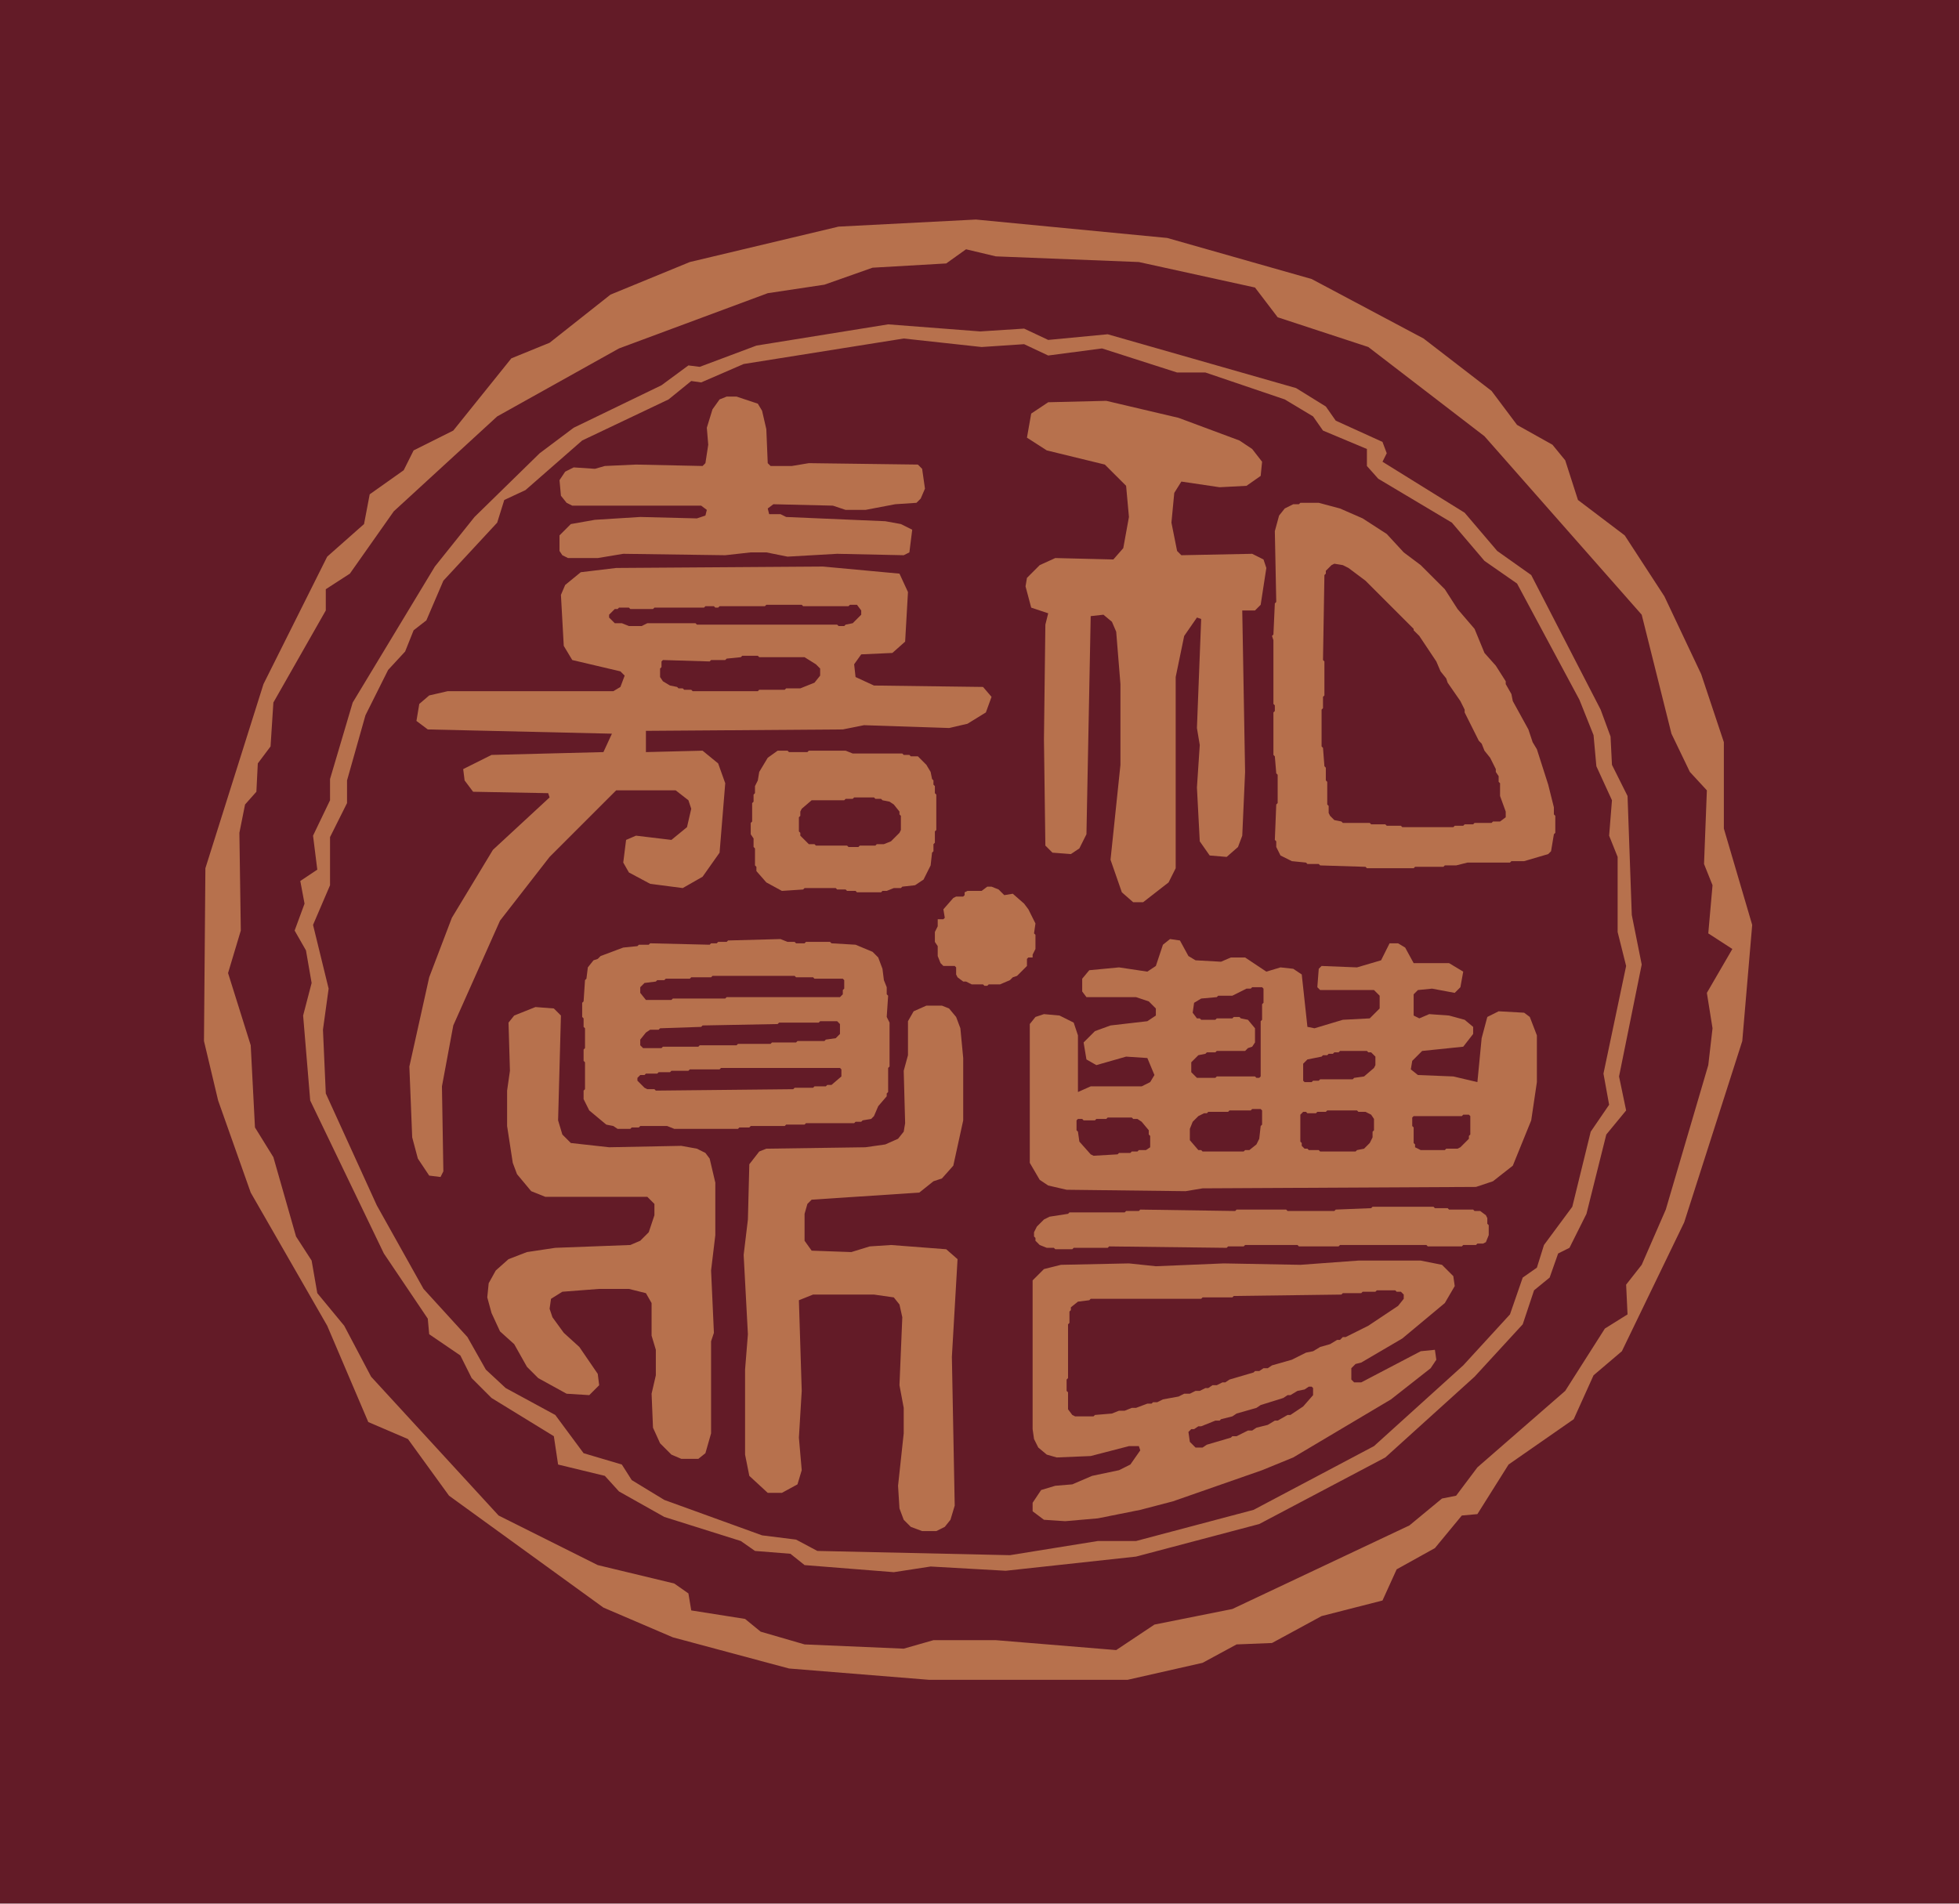
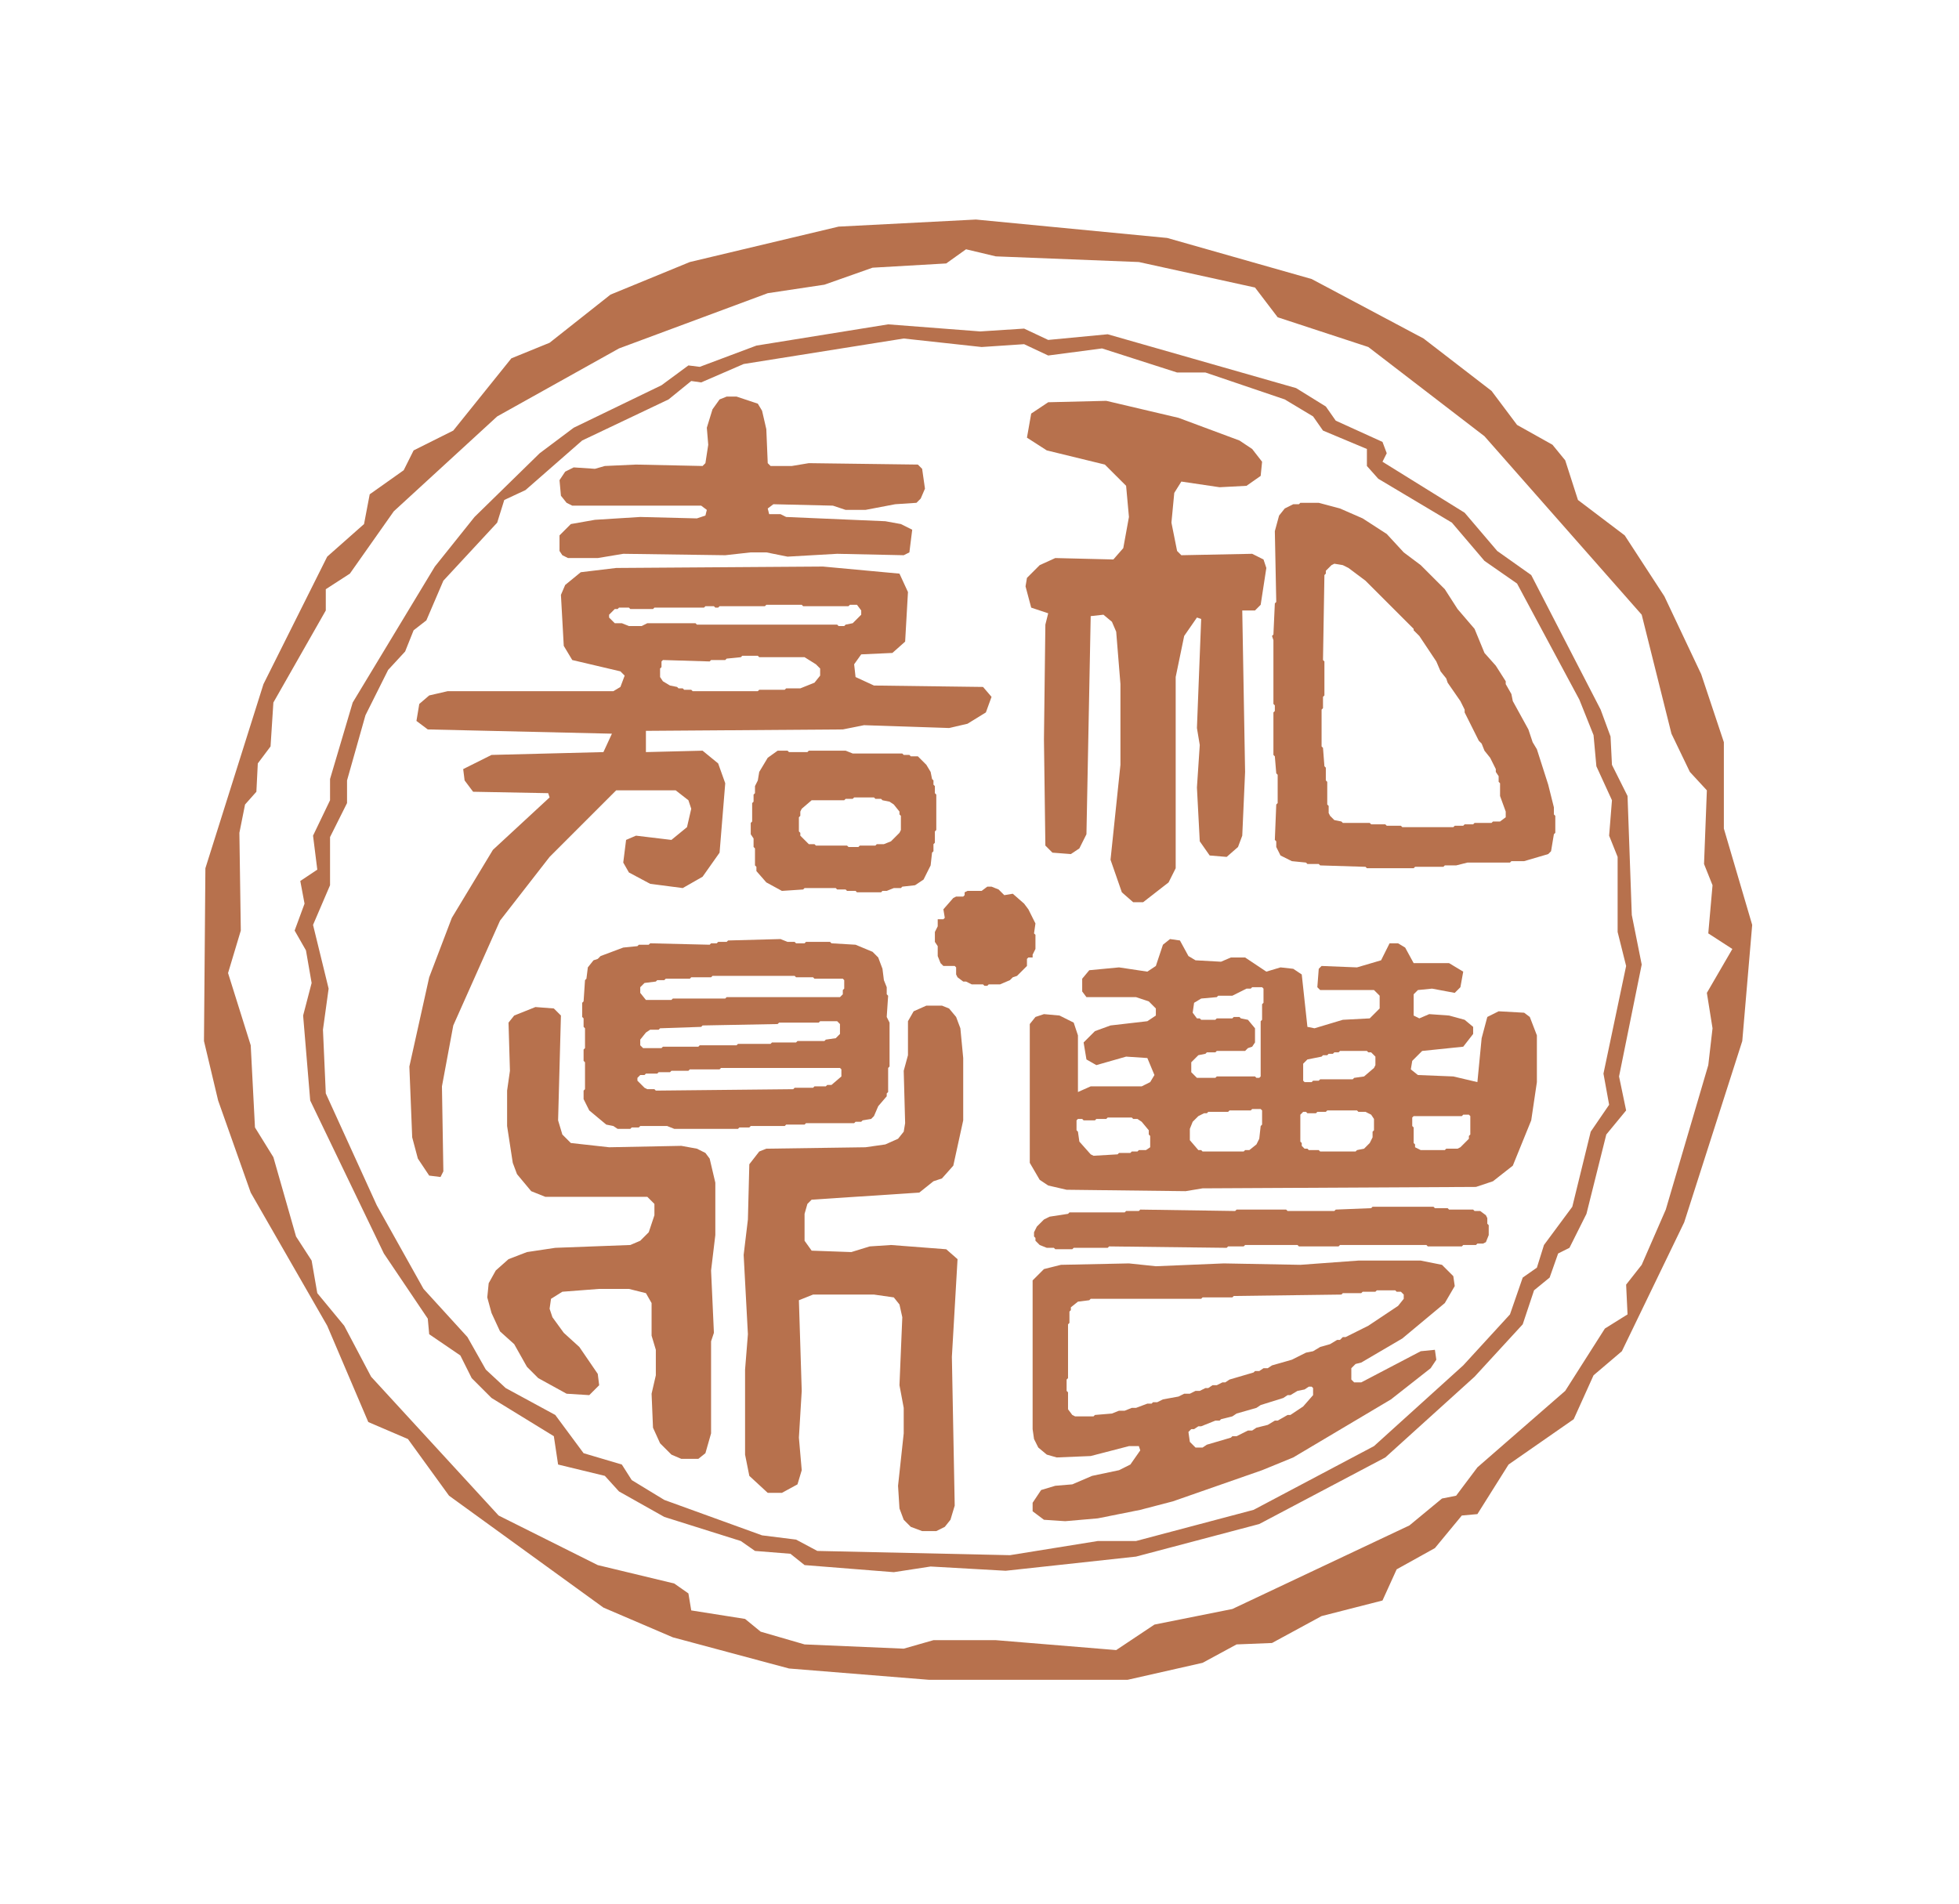
<svg xmlns="http://www.w3.org/2000/svg" width="1383" height="1344" viewBox="0 0 1383 1344">
-   <rect width="100%" height="100%" fill="#631b27" />
  <path d="M 1026 901 L 1018 893 L 1003 890 L 959 890 L 918 893 L 864 892 L 816 894 L 797 892 L 749 893 L 737 896 L 729 904 L 729 1009 L 730 1016 L 733 1022 L 739 1027 L 746 1029 L 770 1028 L 797 1021 L 804 1021 L 805 1024 L 798 1034 L 790 1038 L 771 1042 L 757 1048 L 745 1049 L 735 1052 L 729 1061 L 729 1067 L 737 1073 L 752 1074 L 775 1072 L 805 1066 L 828 1060 L 891 1038 L 913 1029 L 982 988 L 1010 966 L 1014 960 L 1013 953 L 1003 954 L 961 976 L 956 976 L 954 974 L 954 966 L 957 963 L 961 962 L 990 945 L 1020 920 L 1027 908 Z M 927 980 L 927 985 L 920 993 L 911 999 L 909 999 L 902 1003 L 900 1003 L 895 1006 L 887 1008 L 884 1010 L 881 1010 L 873 1014 L 870 1014 L 869 1015 L 852 1020 L 849 1022 L 844 1022 L 840 1018 L 839 1011 L 841 1009 L 843 1009 L 846 1007 L 848 1007 L 858 1003 L 861 1003 L 862 1002 L 870 1000 L 873 998 L 887 994 L 890 992 L 906 987 L 909 985 L 911 985 L 916 982 L 921 981 L 924 979 L 926 979 Z M 991 914 L 991 917 L 987 922 L 966 936 L 950 944 L 948 944 L 946 946 L 944 946 L 939 949 L 932 951 L 927 954 L 922 955 L 912 960 L 898 964 L 895 966 L 892 966 L 889 968 L 886 968 L 885 969 L 868 974 L 865 976 L 863 976 L 859 978 L 856 978 L 853 980 L 851 980 L 847 982 L 844 982 L 840 984 L 836 984 L 832 986 L 821 988 L 817 990 L 814 990 L 813 991 L 810 991 L 802 994 L 799 994 L 794 996 L 790 996 L 785 998 L 773 999 L 772 1000 L 759 1000 L 757 999 L 754 995 L 754 983 L 753 982 L 753 974 L 754 973 L 754 935 L 755 934 L 755 926 L 756 925 L 756 923 L 761 919 L 769 918 L 770 917 L 848 917 L 849 916 L 870 916 L 871 915 L 947 914 L 948 913 L 961 913 L 962 912 L 971 912 L 972 911 L 985 911 L 986 912 L 989 912 Z M 1051 865 L 1050 864 L 1050 860 L 1049 858 L 1045 855 L 1041 855 L 1040 854 L 1023 854 L 1022 853 L 1013 853 L 1012 852 L 969 852 L 968 853 L 943 854 L 942 855 L 909 855 L 908 854 L 873 854 L 872 855 L 805 854 L 804 855 L 795 855 L 794 856 L 755 856 L 754 857 L 741 859 L 737 861 L 732 866 L 730 870 L 730 873 L 731 874 L 731 876 L 734 879 L 739 881 L 744 881 L 745 882 L 757 882 L 758 881 L 782 881 L 783 880 L 866 881 L 867 880 L 878 880 L 879 879 L 916 879 L 917 880 L 945 880 L 946 879 L 1007 879 L 1008 880 L 1032 880 L 1033 879 L 1042 879 L 1043 878 L 1047 878 L 1049 877 L 1051 872 Z M 363 717 L 359 722 L 360 756 L 358 770 L 358 795 L 362 821 L 365 829 L 375 841 L 385 845 L 457 845 L 462 850 L 462 858 L 458 870 L 452 876 L 445 879 L 392 881 L 372 884 L 359 889 L 350 897 L 345 906 L 344 916 L 347 927 L 353 940 L 363 949 L 372 965 L 380 973 L 400 984 L 416 985 L 423 978 L 422 970 L 409 951 L 398 941 L 390 930 L 388 924 L 389 917 L 397 912 L 423 910 L 444 910 L 456 913 L 460 920 L 460 943 L 463 953 L 463 971 L 460 984 L 461 1008 L 466 1019 L 474 1027 L 481 1030 L 493 1030 L 498 1026 L 502 1012 L 502 947 L 504 941 L 502 897 L 505 872 L 505 835 L 501 818 L 498 814 L 492 811 L 481 809 L 430 810 L 403 807 L 397 801 L 394 791 L 396 717 L 391 712 L 378 711 Z M 654 710 L 645 714 L 641 721 L 641 745 L 638 756 L 639 793 L 638 799 L 634 804 L 625 808 L 611 810 L 541 811 L 536 813 L 529 822 L 528 861 L 525 886 L 528 942 L 526 967 L 526 1027 L 529 1042 L 542 1054 L 552 1054 L 563 1048 L 566 1038 L 564 1015 L 566 982 L 564 918 L 574 914 L 617 914 L 631 916 L 635 921 L 637 930 L 635 978 L 638 994 L 638 1012 L 634 1049 L 635 1065 L 638 1073 L 643 1078 L 651 1081 L 661 1081 L 667 1078 L 671 1073 L 674 1063 L 672 958 L 676 889 L 668 882 L 629 879 L 614 880 L 601 884 L 573 883 L 568 876 L 568 857 L 570 850 L 573 847 L 649 842 L 659 834 L 665 832 L 673 823 L 680 791 L 680 747 L 678 726 L 675 718 L 670 712 L 665 710 Z M 727 723 L 727 821 L 734 833 L 740 837 L 753 840 L 837 841 L 849 839 L 1042 838 L 1054 834 L 1068 823 L 1081 791 L 1085 764 L 1085 731 L 1080 718 L 1076 715 L 1058 714 L 1050 718 L 1046 733 L 1043 764 L 1026 760 L 1001 759 L 996 755 L 997 749 L 1004 742 L 1033 739 L 1040 730 L 1040 725 L 1034 720 L 1023 717 L 1009 716 L 1002 719 L 998 717 L 998 702 L 1001 699 L 1011 698 L 1027 701 L 1031 697 L 1033 686 L 1023 680 L 998 680 L 992 669 L 987 666 L 981 666 L 975 678 L 958 683 L 933 682 L 931 684 L 930 697 L 932 699 L 970 699 L 974 703 L 974 712 L 967 719 L 948 720 L 928 726 L 923 725 L 919 688 L 913 684 L 904 683 L 894 686 L 879 676 L 869 676 L 862 679 L 844 678 L 839 675 L 833 664 L 826 663 L 821 667 L 816 682 L 810 686 L 790 683 L 769 685 L 764 691 L 764 700 L 767 704 L 802 704 L 811 707 L 816 712 L 816 717 L 810 721 L 784 724 L 773 728 L 765 736 L 767 748 L 774 752 L 795 746 L 810 747 L 815 759 L 812 764 L 806 767 L 770 767 L 761 771 L 761 731 L 758 722 L 748 717 L 737 716 L 731 718 Z M 760 791 L 761 790 L 764 790 L 765 791 L 773 791 L 774 790 L 781 790 L 782 789 L 799 789 L 800 790 L 803 790 L 806 792 L 811 798 L 811 801 L 812 802 L 812 810 L 809 812 L 804 812 L 803 813 L 799 813 L 798 814 L 790 814 L 789 815 L 772 816 L 770 815 L 762 806 L 761 799 L 760 798 Z M 1038 788 L 1038 801 L 1037 802 L 1037 804 L 1031 810 L 1029 811 L 1021 811 L 1020 812 L 1003 812 L 999 810 L 999 808 L 998 807 L 998 796 L 997 795 L 997 789 L 998 788 L 1032 788 L 1033 787 L 1037 787 Z M 918 787 L 920 785 L 922 785 L 923 786 L 929 786 L 930 785 L 936 785 L 937 784 L 958 784 L 959 785 L 964 785 L 968 787 L 970 790 L 970 798 L 969 799 L 969 803 L 967 807 L 963 811 L 958 812 L 957 813 L 932 813 L 931 812 L 924 812 L 923 811 L 921 811 L 919 809 L 919 807 L 918 806 Z M 891 784 L 891 794 L 890 795 L 889 804 L 887 808 L 882 812 L 879 812 L 878 813 L 849 813 L 848 812 L 846 812 L 840 805 L 840 797 L 842 792 L 846 788 L 850 786 L 852 786 L 853 785 L 867 785 L 868 784 L 883 784 L 884 783 L 890 783 Z M 971 746 L 971 752 L 970 754 L 963 760 L 956 761 L 955 762 L 932 762 L 931 763 L 927 763 L 926 764 L 921 764 L 920 763 L 920 751 L 923 748 L 933 746 L 934 745 L 937 745 L 938 744 L 941 744 L 942 743 L 945 743 L 946 742 L 965 742 L 966 743 L 968 743 Z M 891 697 L 892 698 L 892 708 L 891 709 L 891 720 L 890 721 L 890 760 L 889 761 L 887 761 L 886 760 L 859 760 L 858 761 L 845 761 L 841 757 L 841 750 L 846 745 L 851 744 L 852 743 L 858 743 L 859 742 L 879 742 L 881 740 L 884 739 L 886 736 L 886 726 L 881 720 L 876 719 L 875 718 L 871 718 L 870 719 L 859 719 L 858 720 L 848 720 L 847 719 L 845 719 L 842 715 L 843 708 L 848 705 L 859 704 L 860 703 L 870 703 L 880 698 L 883 698 L 884 697 Z M 620 676 L 616 672 L 604 667 L 587 666 L 586 665 L 569 665 L 568 666 L 562 666 L 561 665 L 556 665 L 551 663 L 514 664 L 513 665 L 507 665 L 506 666 L 502 666 L 501 667 L 459 666 L 458 667 L 451 667 L 450 668 L 440 669 L 424 675 L 422 677 L 419 678 L 415 683 L 414 691 L 413 692 L 412 707 L 411 708 L 411 718 L 412 719 L 412 725 L 413 726 L 413 740 L 412 741 L 412 749 L 413 750 L 413 769 L 412 770 L 412 776 L 416 784 L 428 794 L 433 795 L 436 797 L 445 797 L 446 796 L 451 796 L 452 795 L 471 795 L 476 797 L 521 797 L 522 796 L 529 796 L 530 795 L 554 795 L 555 794 L 568 794 L 569 793 L 603 793 L 604 792 L 608 792 L 609 791 L 615 790 L 617 788 L 620 781 L 626 774 L 626 772 L 627 771 L 627 754 L 628 753 L 628 722 L 626 718 L 627 703 L 626 702 L 626 697 L 624 692 L 623 684 Z M 450 763 L 450 761 L 452 759 L 455 759 L 456 758 L 464 758 L 465 757 L 473 757 L 474 756 L 486 756 L 487 755 L 508 755 L 509 754 L 593 754 L 594 755 L 594 760 L 587 766 L 584 766 L 583 767 L 575 767 L 574 768 L 561 768 L 560 769 L 463 770 L 462 769 L 457 769 L 455 768 Z M 593 723 L 593 730 L 590 733 L 583 734 L 582 735 L 563 735 L 562 736 L 545 736 L 544 737 L 521 737 L 520 738 L 494 738 L 493 739 L 468 739 L 467 740 L 454 740 L 452 738 L 452 734 L 456 729 L 459 727 L 465 727 L 466 726 L 495 725 L 496 724 L 549 723 L 550 722 L 578 722 L 579 721 L 591 721 Z M 452 701 L 452 697 L 455 694 L 463 693 L 464 692 L 469 692 L 470 691 L 487 691 L 488 690 L 502 690 L 503 689 L 561 689 L 562 690 L 574 690 L 575 691 L 595 691 L 596 692 L 596 698 L 595 699 L 595 702 L 593 704 L 513 704 L 512 705 L 475 705 L 474 706 L 456 706 Z M 700 626 L 697 626 L 693 629 L 683 629 L 681 630 L 681 632 L 680 633 L 675 633 L 673 634 L 666 642 L 667 648 L 666 649 L 662 649 L 662 654 L 660 658 L 660 665 L 662 668 L 662 675 L 664 680 L 666 682 L 674 682 L 675 683 L 675 688 L 676 690 L 680 693 L 682 693 L 686 695 L 694 695 L 695 696 L 697 696 L 698 695 L 706 695 L 713 692 L 715 690 L 718 689 L 725 682 L 725 677 L 726 676 L 729 676 L 729 674 L 731 670 L 731 660 L 730 659 L 731 652 L 726 642 L 723 638 L 715 631 L 709 632 L 705 628 Z M 542 535 L 536 545 L 535 551 L 533 555 L 533 560 L 532 561 L 532 566 L 531 567 L 531 580 L 530 581 L 530 589 L 532 592 L 532 598 L 533 599 L 533 611 L 534 612 L 534 615 L 541 623 L 552 629 L 567 628 L 568 627 L 590 627 L 591 628 L 597 628 L 598 629 L 604 629 L 605 630 L 622 630 L 623 629 L 626 629 L 631 627 L 636 627 L 637 626 L 646 625 L 652 621 L 657 611 L 658 602 L 659 601 L 659 596 L 660 595 L 660 587 L 661 586 L 661 561 L 660 560 L 660 555 L 659 554 L 659 551 L 658 550 L 657 545 L 654 540 L 648 534 L 643 534 L 642 533 L 638 533 L 637 532 L 602 532 L 597 530 L 571 530 L 570 531 L 557 531 L 556 530 L 549 530 Z M 636 576 L 636 586 L 635 588 L 629 594 L 624 596 L 619 596 L 618 597 L 607 597 L 606 598 L 599 598 L 598 597 L 576 597 L 575 596 L 571 596 L 565 590 L 565 588 L 564 587 L 564 577 L 565 576 L 565 573 L 566 571 L 573 565 L 596 565 L 597 564 L 602 564 L 603 563 L 617 563 L 618 564 L 622 564 L 623 565 L 628 566 L 631 568 L 635 573 L 635 575 Z M 635 405 L 581 400 L 435 401 L 410 404 L 399 413 L 396 420 L 398 456 L 404 466 L 438 474 L 441 477 L 438 485 L 433 488 L 316 488 L 303 491 L 296 497 L 294 509 L 302 515 L 432 518 L 426 531 L 347 533 L 327 543 L 328 551 L 334 559 L 387 560 L 388 563 L 348 600 L 319 648 L 303 690 L 289 753 L 291 803 L 295 818 L 303 830 L 311 831 L 313 827 L 312 767 L 320 724 L 353 650 L 388 605 L 435 558 L 477 558 L 486 565 L 488 571 L 485 584 L 474 593 L 449 590 L 442 593 L 440 609 L 444 616 L 459 624 L 482 627 L 496 619 L 508 602 L 512 553 L 507 539 L 496 530 L 456 531 L 456 516 L 595 515 L 610 512 L 670 514 L 683 511 L 696 503 L 700 492 L 694 485 L 617 484 L 604 478 L 603 469 L 608 462 L 630 461 L 639 453 L 641 418 Z M 579 472 L 579 477 L 575 482 L 565 486 L 555 486 L 554 487 L 536 487 L 535 488 L 489 488 L 488 487 L 483 487 L 482 486 L 479 486 L 478 485 L 473 484 L 468 481 L 466 478 L 466 472 L 467 471 L 467 467 L 468 466 L 501 467 L 502 466 L 512 466 L 513 465 L 523 464 L 524 463 L 535 463 L 536 464 L 568 464 L 576 469 Z M 608 431 L 608 434 L 602 440 L 597 441 L 596 442 L 592 442 L 591 441 L 492 441 L 491 440 L 457 440 L 453 442 L 444 442 L 439 440 L 434 440 L 430 436 L 430 434 L 434 430 L 436 430 L 437 429 L 444 429 L 445 430 L 461 430 L 462 429 L 497 429 L 498 428 L 504 428 L 505 429 L 507 429 L 508 428 L 540 428 L 541 427 L 566 427 L 567 428 L 599 428 L 600 427 L 605 427 Z M 907 359 L 903 364 L 900 375 L 901 425 L 900 426 L 899 448 L 898 449 L 899 452 L 899 497 L 900 498 L 900 502 L 899 503 L 899 533 L 900 534 L 901 546 L 902 547 L 902 567 L 901 568 L 900 593 L 901 594 L 901 598 L 904 604 L 912 608 L 922 609 L 923 610 L 931 610 L 932 611 L 964 612 L 965 613 L 998 613 L 999 612 L 1019 612 L 1020 611 L 1028 611 L 1036 609 L 1066 609 L 1067 608 L 1076 608 L 1093 603 L 1095 601 L 1097 589 L 1098 588 L 1098 576 L 1097 575 L 1097 570 L 1093 554 L 1085 529 L 1082 524 L 1079 515 L 1068 495 L 1067 490 L 1063 483 L 1063 481 L 1056 470 L 1048 461 L 1041 444 L 1029 430 L 1020 416 L 1003 399 L 991 390 L 979 377 L 962 366 L 946 359 L 931 355 L 918 355 L 917 356 L 913 356 Z M 940 399 L 942 398 L 948 399 L 952 401 L 964 410 L 998 444 L 998 445 L 1002 449 L 1014 467 L 1017 474 L 1021 479 L 1022 482 L 1031 495 L 1034 501 L 1034 503 L 1044 523 L 1046 525 L 1048 530 L 1052 535 L 1056 543 L 1056 545 L 1058 548 L 1058 552 L 1059 553 L 1059 562 L 1063 573 L 1063 577 L 1059 580 L 1054 580 L 1053 581 L 1041 581 L 1040 582 L 1034 582 L 1033 583 L 1027 583 L 1026 584 L 990 584 L 989 583 L 979 583 L 978 582 L 968 582 L 967 581 L 948 581 L 947 580 L 942 579 L 939 576 L 938 574 L 938 569 L 937 568 L 937 552 L 936 551 L 936 542 L 935 541 L 934 528 L 933 527 L 933 501 L 934 500 L 934 492 L 935 491 L 935 467 L 934 466 L 935 406 L 936 405 L 936 403 Z M 740 284 L 728 292 L 725 309 L 739 318 L 780 328 L 795 343 L 797 365 L 793 387 L 786 395 L 745 394 L 734 399 L 725 408 L 724 414 L 728 429 L 740 433 L 738 441 L 737 522 L 738 597 L 743 602 L 756 603 L 762 599 L 767 589 L 770 435 L 779 434 L 785 439 L 788 446 L 791 483 L 791 540 L 784 607 L 792 630 L 800 637 L 807 637 L 825 623 L 830 613 L 830 478 L 836 449 L 845 436 L 848 437 L 845 514 L 847 526 L 845 556 L 847 594 L 854 604 L 866 605 L 874 598 L 877 590 L 879 545 L 877 431 L 886 431 L 890 427 L 894 401 L 892 395 L 884 391 L 834 392 L 831 389 L 827 369 L 829 348 L 834 340 L 861 344 L 880 343 L 890 336 L 891 326 L 884 317 L 875 311 L 832 295 L 781 283 Z M 395 339 L 396 350 L 400 355 L 404 357 L 495 357 L 499 360 L 498 364 L 492 366 L 452 365 L 420 367 L 403 370 L 395 378 L 395 389 L 397 392 L 401 394 L 422 394 L 440 391 L 512 392 L 530 390 L 541 390 L 556 393 L 591 391 L 638 392 L 642 390 L 644 374 L 636 370 L 625 368 L 555 365 L 551 363 L 543 363 L 542 359 L 546 356 L 588 357 L 597 360 L 611 360 L 632 356 L 647 355 L 650 352 L 653 345 L 651 331 L 648 328 L 571 327 L 559 329 L 544 329 L 542 327 L 541 303 L 538 290 L 535 285 L 520 280 L 513 280 L 508 282 L 503 289 L 499 302 L 500 314 L 498 327 L 496 329 L 449 328 L 427 329 L 420 331 L 405 330 L 399 333 Z M 486 258 L 467 272 L 405 302 L 381 320 L 335 365 L 307 400 L 249 496 L 233 550 L 233 565 L 221 590 L 224 614 L 212 622 L 215 638 L 208 657 L 216 671 L 220 694 L 214 717 L 219 777 L 271 885 L 302 931 L 303 942 L 325 957 L 333 973 L 347 987 L 391 1014 L 394 1034 L 427 1042 L 437 1053 L 469 1071 L 523 1088 L 533 1095 L 558 1097 L 568 1105 L 631 1110 L 657 1106 L 710 1109 L 802 1099 L 889 1076 L 978 1029 L 1041 972 L 1075 935 L 1083 911 L 1094 902 L 1100 885 L 1108 881 L 1120 857 L 1134 801 L 1148 784 L 1143 760 L 1159 681 L 1152 646 L 1149 562 L 1138 540 L 1137 520 L 1130 501 L 1081 406 L 1057 389 L 1034 362 L 976 326 L 979 320 L 976 312 L 943 297 L 936 287 L 915 274 L 782 236 L 740 240 L 723 232 L 692 234 L 627 229 L 534 244 L 494 259 Z M 488 269 L 495 270 L 525 257 L 638 239 L 693 245 L 723 243 L 740 251 L 778 246 L 831 263 L 851 263 L 907 282 L 927 294 L 934 304 L 965 317 L 965 329 L 973 338 L 1025 369 L 1048 396 L 1071 412 L 1115 494 L 1125 519 L 1127 541 L 1138 565 L 1136 590 L 1142 605 L 1142 658 L 1148 682 L 1132 758 L 1136 780 L 1123 799 L 1110 852 L 1090 879 L 1085 895 L 1075 902 L 1066 928 L 1033 964 L 970 1021 L 885 1066 L 802 1088 L 775 1088 L 713 1098 L 577 1095 L 562 1087 L 538 1084 L 469 1059 L 446 1045 L 439 1034 L 412 1026 L 392 999 L 357 980 L 343 967 L 330 944 L 299 910 L 266 851 L 230 772 L 228 727 L 232 698 L 221 653 L 233 625 L 233 591 L 245 567 L 245 551 L 258 505 L 274 473 L 286 460 L 292 445 L 301 438 L 313 410 L 351 369 L 356 353 L 371 346 L 411 311 L 472 282 Z M 487 185 L 431 208 L 388 242 L 361 253 L 320 304 L 292 318 L 285 332 L 261 349 L 257 370 L 231 393 L 186 483 L 145 613 L 144 735 L 154 777 L 177 842 L 231 936 L 260 1004 L 288 1016 L 317 1056 L 426 1135 L 475 1156 L 557 1178 L 656 1186 L 796 1186 L 849 1174 L 873 1161 L 898 1160 L 933 1141 L 976 1130 L 986 1108 L 1013 1093 L 1032 1070 L 1043 1069 L 1065 1034 L 1111 1002 L 1125 971 L 1145 954 L 1189 863 L 1230 735 L 1237 653 L 1217 585 L 1217 524 L 1201 476 L 1175 421 L 1147 378 L 1114 353 L 1105 325 L 1096 314 L 1071 300 L 1053 276 L 1005 239 L 926 197 L 824 168 L 689 155 L 592 160 Z M 682 176 L 703 181 L 804 185 L 886 203 L 902 224 L 966 245 L 1048 308 L 1159 434 L 1180 518 L 1193 545 L 1205 558 L 1203 610 L 1209 625 L 1206 659 L 1223 670 L 1205 701 L 1209 726 L 1206 752 L 1176 854 L 1159 893 L 1148 907 L 1149 928 L 1133 938 L 1105 982 L 1043 1036 L 1028 1056 L 1018 1058 L 995 1077 L 870 1136 L 815 1147 L 788 1165 L 703 1158 L 659 1158 L 638 1164 L 568 1161 L 537 1152 L 526 1143 L 488 1137 L 486 1125 L 476 1118 L 422 1105 L 352 1070 L 262 972 L 243 936 L 224 913 L 220 890 L 209 873 L 193 817 L 180 796 L 177 738 L 161 687 L 170 657 L 169 588 L 173 568 L 181 559 L 182 539 L 191 527 L 193 496 L 230 431 L 230 416 L 247 405 L 278 361 L 351 294 L 437 246 L 542 207 L 582 201 L 616 189 L 668 186 Z" fill="#b7714d" fill-rule="evenodd" />
</svg>
